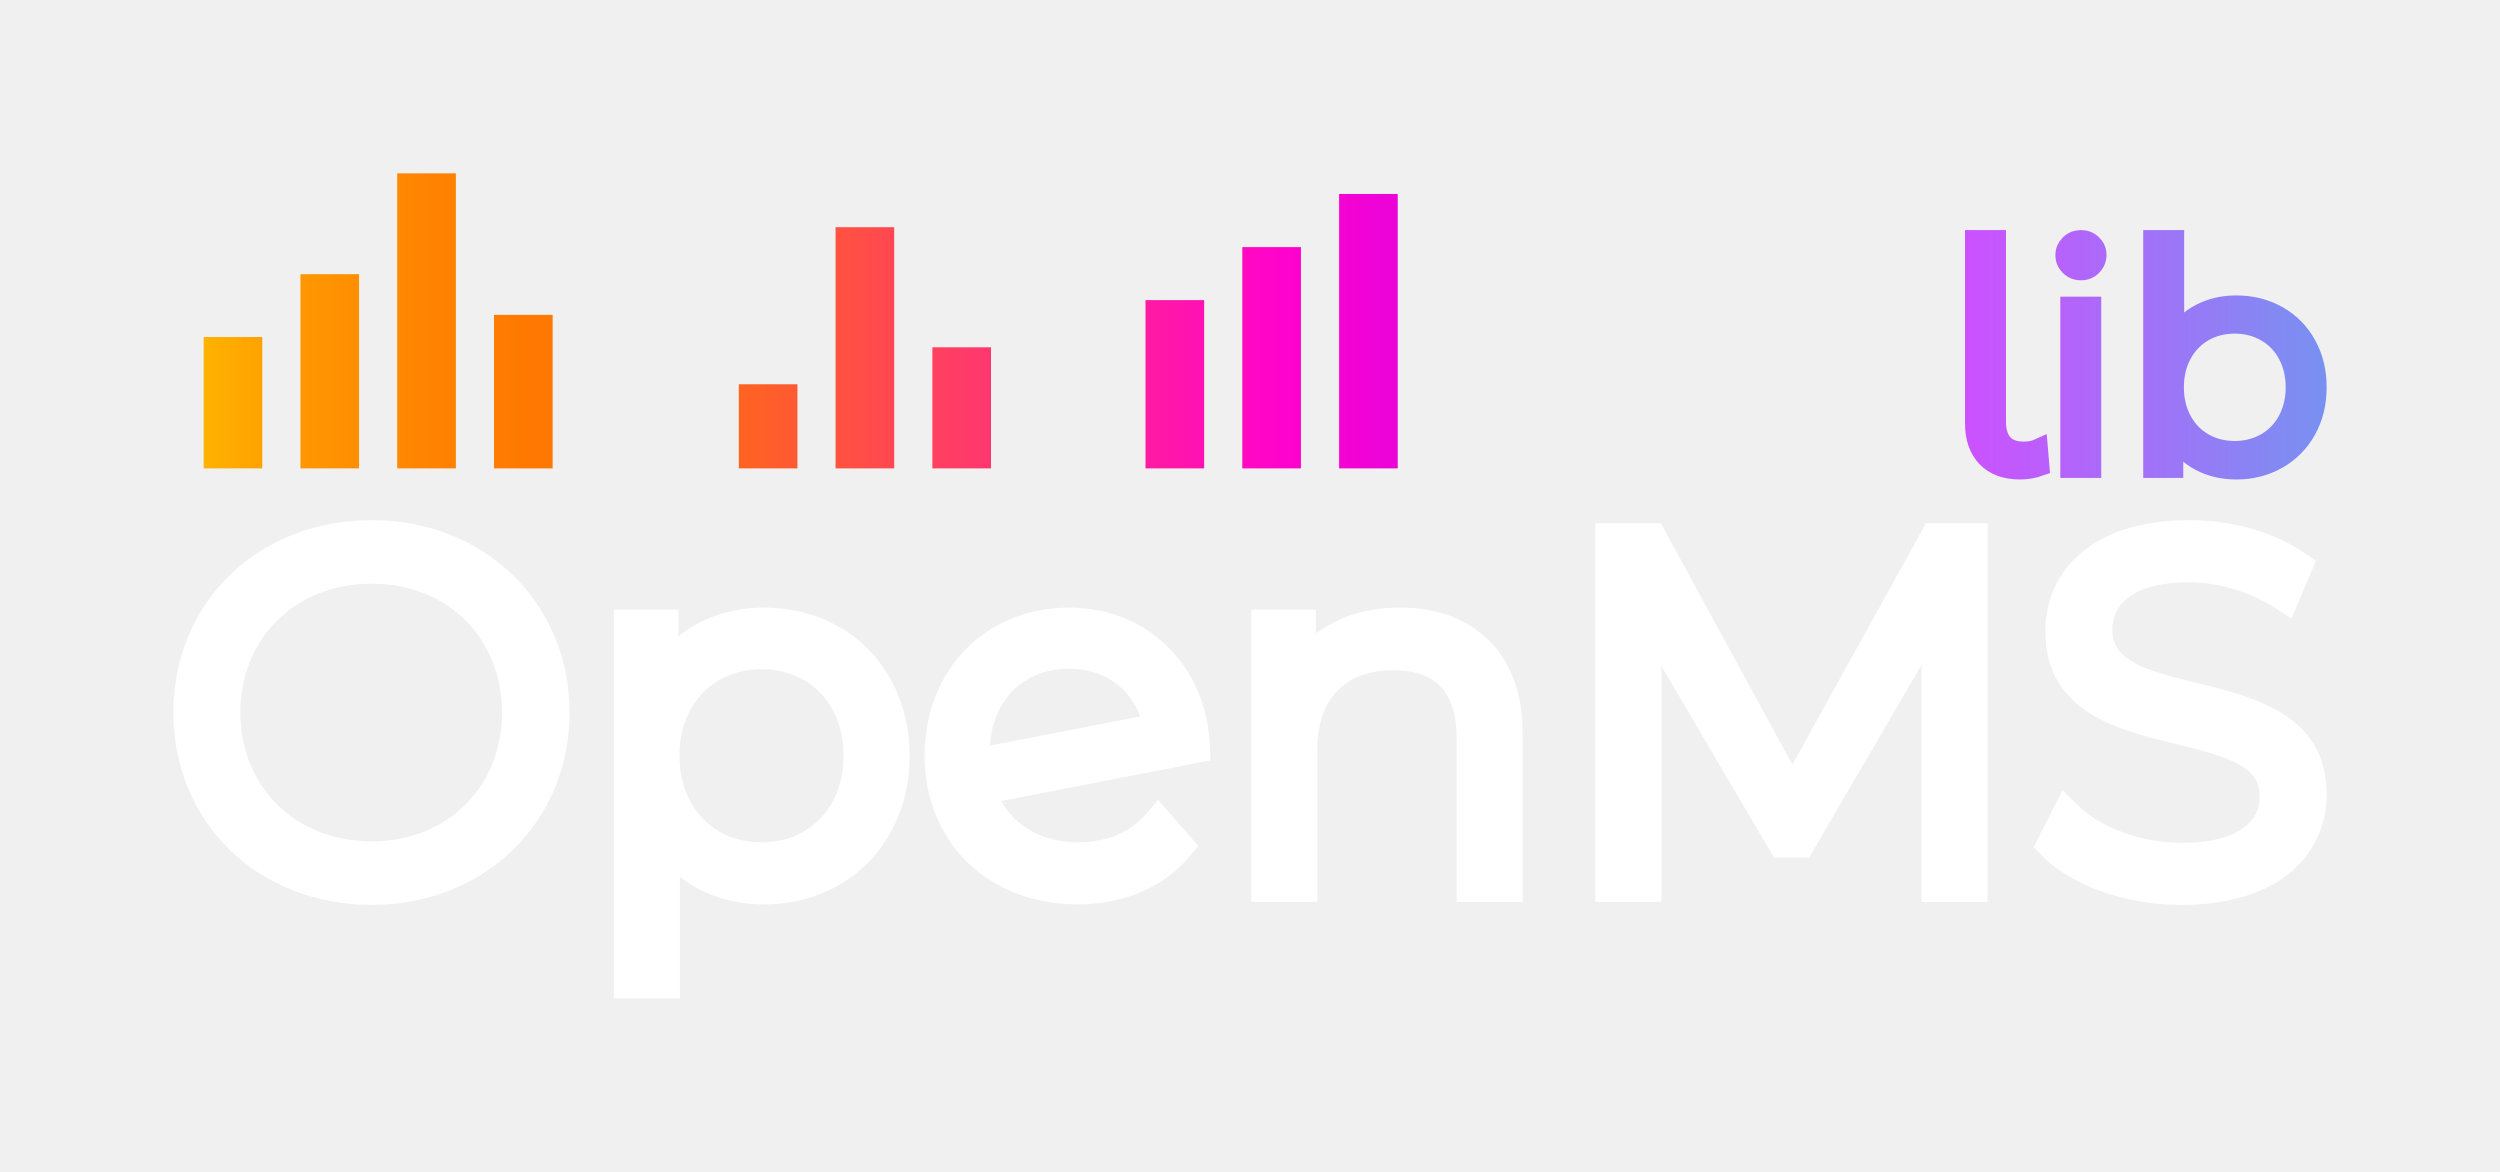
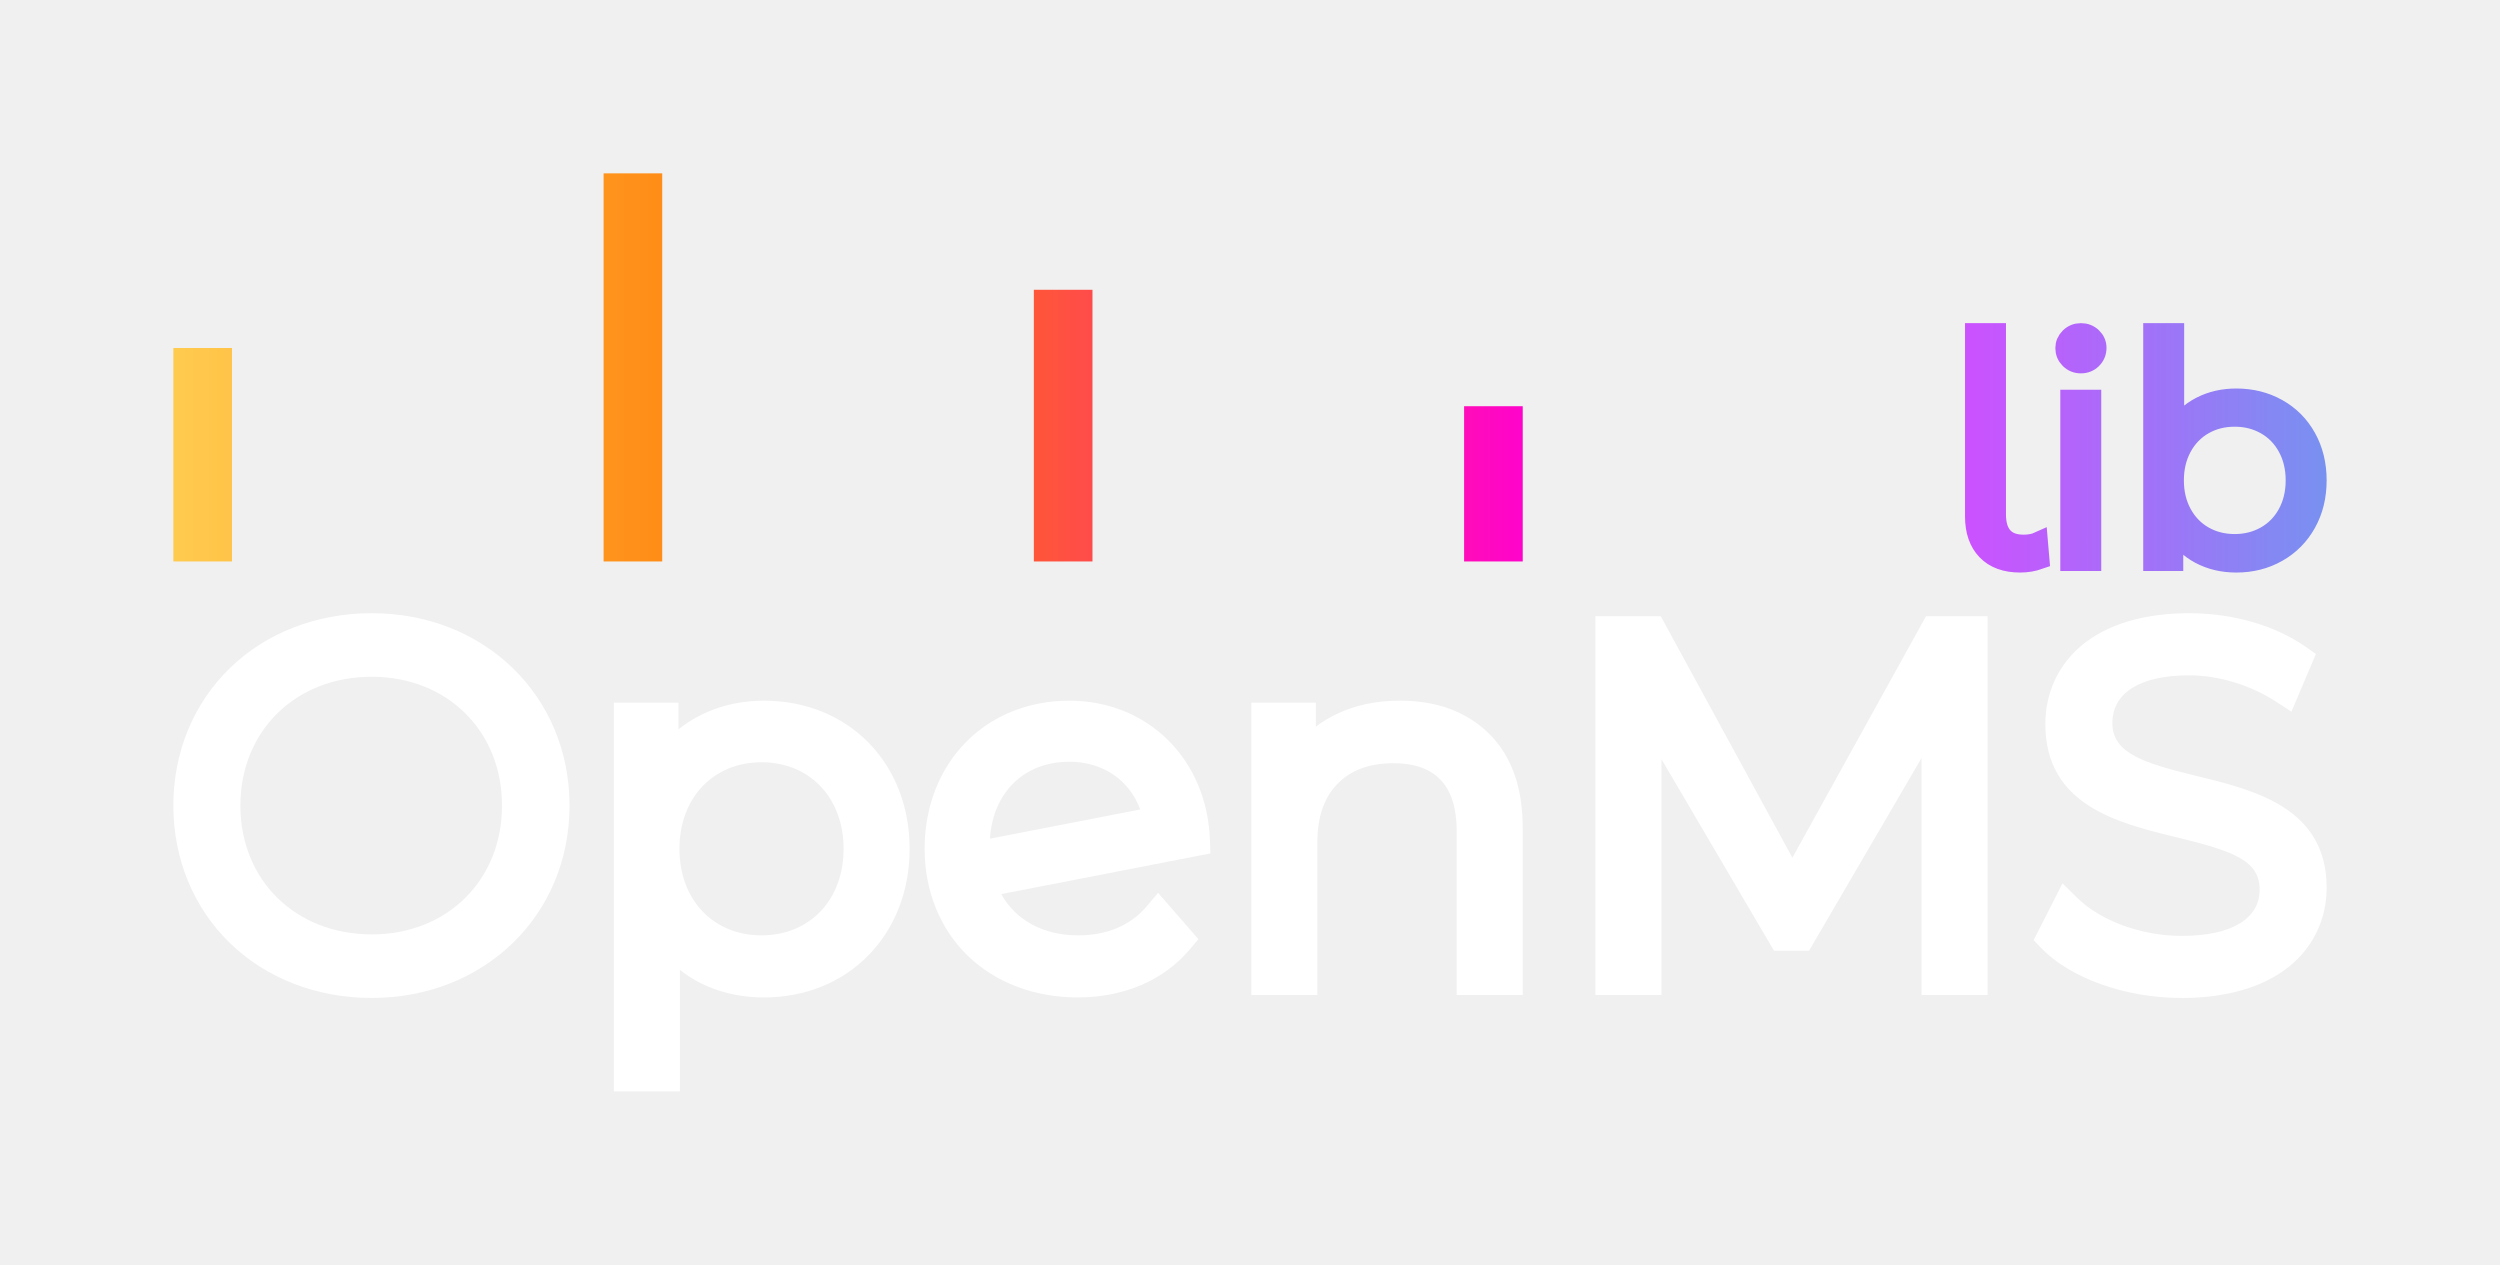
- <svg xmlns="http://www.w3.org/2000/svg" viewBox="-34.63 -66.91 966.23 452.85" role="img" aria-labelledby="title">
+ <svg xmlns="http://www.w3.org/2000/svg" viewBox="-34.63 -102.88 966.23 488.82" role="img" aria-labelledby="title">
  <defs>
-     <linearGradient id="openms-bars" x1="44.08" y1="0" x2="811.73" y2="0" gradientUnits="userSpaceOnUse">
-       <stop offset="0" stop-color="#ffb401" />
-       <stop offset="0" stop-color="#ffb201" />
-       <stop offset="0.05" stop-color="#ff9701" />
-       <stop offset="0.11" stop-color="#ff8401" />
-       <stop offset="0.16" stop-color="#ff7901" />
-       <stop offset="0.22" stop-color="#ff7501" />
-       <stop offset="0.54" stop-color="#ff03cb" />
-       <stop offset="0.77" stop-color="#b503ff" />
-       <stop offset="0.91" stop-color="#3157e9" />
+     <linearGradient id="openms-peak" x1="32.37" y1="0" x2="553.89" y2="0" gradientUnits="userSpaceOnUse">
+       <stop offset="0" stop-color="#ffcb4f" />
+       <stop offset="0.5" stop-color="#ff7501" />
+       <stop offset="1" stop-color="#ff03cb" />
    </linearGradient>
    <linearGradient id="openms-lib" x1="8.117" y1="0" x2="147.873" y2="0" gradientUnits="userSpaceOnUse">
      <stop offset="0" stop-color="#cc51ff" />
      <stop offset="1" stop-color="#7891f1" />
    </linearGradient>
  </defs>
-   <g id="spectrum_bar_01" fill="url(#openms-bars)">
-     <rect x="44.08" y="63.342" width="22.66" height="50.778" />
+   <g id="peak_bar_1" fill="url(#openms-peak)">
+     <rect x="32.37" y="31.62" width="22.66" height="82.5" />
  </g>
-   <g id="spectrum_bar_02" fill="url(#openms-bars)">
-     <rect x="81.49" y="39.059" width="22.66" height="75.061" />
+   <g id="peak_bar_2" fill="url(#openms-peak)">
+     <rect x="198.657" y="-35.88" width="22.66" height="150" />
  </g>
-   <g id="spectrum_bar_03" fill="url(#openms-bars)">
-     <rect x="118.9" y="0.09" width="22.66" height="114.03" />
+   <g id="peak_bar_3" fill="url(#openms-peak)">
+     <rect x="364.943" y="9.12" width="22.66" height="105" />
  </g>
-   <g id="spectrum_bar_04" fill="url(#openms-bars)">
-     <rect x="156.3" y="54.781" width="22.66" height="59.339" />
-   </g>
-   <g id="spectrum_bar_05" fill="url(#openms-bars)">
-     <rect x="250.91" y="81.605" width="22.66" height="32.515" />
-   </g>
-   <g id="spectrum_bar_06" fill="url(#openms-bars)">
-     <rect x="288.31" y="20.901" width="22.66" height="93.219" />
-   </g>
-   <g id="spectrum_bar_07" fill="url(#openms-bars)">
-     <rect x="325.72" y="67.318" width="22.66" height="46.802" />
-   </g>
-   <g id="spectrum_bar_08" fill="url(#openms-bars)">
-     <rect x="408.1" y="49.083" width="22.66" height="65.037" />
-   </g>
-   <g id="spectrum_bar_09" fill="url(#openms-bars)">
-     <rect x="445.51" y="28.601" width="22.66" height="85.519" />
-   </g>
-   <g id="spectrum_bar_10" fill="url(#openms-bars)">
-     <rect x="482.92" y="8.056" width="22.66" height="106.064" />
+   <g id="peak_bar_4" fill="url(#openms-peak)">
+     <rect x="531.23" y="54.12" width="22.66" height="60" />
  </g>
  <g id="letter_O" fill="#ffffff">
    <path d="m38.31,208.47c0-39.2,29.98-68.41,70.72-68.41s70.52,29.02,70.52,68.41-30.17,68.41-70.52,68.41c-40.74-.01-70.72-29.22-70.72-68.41Zm127.02,0c0-32.09-24.02-55.73-56.3-55.73s-56.69,23.64-56.69,55.73,24.21,55.73,56.69,55.73c32.28-.01,56.3-23.65,56.3-55.73Z" />
    <path d="m109.03,282.82c-21.23,0-40.68-7.53-54.77-21.19-14.11-13.68-21.89-32.56-21.89-53.16s7.77-39.49,21.89-53.17c14.09-13.66,33.54-21.18,54.77-21.18,43.59,0,76.46,31.96,76.46,74.35s-32.87,74.35-76.46,74.35Zm0-136.82c-37.54,0-64.78,26.27-64.78,62.47s27.24,62.46,64.78,62.47c17.99,0,34.42-6.31,46.26-17.76,11.81-11.43,18.32-27.31,18.32-44.71s-6.51-33.28-18.32-44.71c-11.84-11.45-28.27-17.76-46.26-17.76Zm0,124.14c-35.71,0-62.63-26.51-62.63-61.67s26.93-61.67,62.63-61.67,62.24,26.51,62.24,61.67-26.76,61.66-62.24,61.67Zm0-111.46c-29.41,0-50.75,20.94-50.75,49.79s21.34,49.79,50.75,49.79c29.18,0,50.36-20.95,50.36-49.79s-21.18-49.79-50.36-49.79Z" />
  </g>
  <g id="letter_p" fill="#ffffff">
    <path d="m310.99,225.18c0,30.75-21.52,51.5-50.35,51.5-16.14,0-29.98-6.92-38.43-19.99v56.31h-13.64v-138.36h13.07v19.99c8.26-13.45,22.29-20.76,39.01-20.76,28.82,0,50.34,20.76,50.34,51.31Zm-13.64,0c0-23.44-16.33-39.39-37.66-39.39s-37.66,15.95-37.66,39.39,16.14,39.39,37.66,39.39,37.66-15.75,37.66-39.39Z" />
    <path d="m228.15,318.94h-25.52v-150.24h24.95v10.31c8.93-7.16,20.38-11.08,33.07-11.08,32.61,0,56.28,24.08,56.28,57.25s-23.67,57.44-56.29,57.44c-12.55,0-23.68-3.7-32.49-10.64v46.96Zm-13.64-11.88h1.76v-70.5l1.7,2.63c-1.23-4.36-1.88-9.06-1.88-14.01,0-4.43.52-8.66,1.51-12.62l-1.9,3.09v-35.07h-1.19v126.48Zm35.68-37.5c3.3.78,6.8,1.17,10.45,1.17,26.15,0,44.41-18.73,44.41-45.56s-18.26-45.37-44.4-45.37c-.87,0-1.73.02-2.59.07.54-.02,1.08-.03,1.63-.03,25.26,0,43.6,19.06,43.6,45.33s-18.34,45.33-43.6,45.33c-3.29,0-6.47-.32-9.5-.95Zm9.5-77.83c-18.68,0-31.72,13.75-31.72,33.45s13.04,33.45,31.72,33.45,31.72-13.75,31.72-33.45-13.04-33.45-31.72-33.45Z" />
  </g>
  <g id="letter_e" fill="#ffffff">
    <path d="m413.03,251.32l7.69,8.84c-9.03,10.76-22.87,16.52-38.82,16.52-31.51,0-53.23-21.52-53.23-51.5s20.95-51.31,49.97-51.31c27.09,0,47.46,19.79,48.42,48.23l-83.01,16.14c5,16.34,19.22,26.33,38.05,26.33,12.48,0,23.44-4.41,30.93-13.25Zm-71.1-27.1c0,1.54,0,2.88.19,4.23l71.29-13.84c-2.88-16.53-16.14-29.02-34.78-29.02-21.52.01-36.7,15.76-36.7,38.63Z" />
    <path d="m381.9,282.62c-16.74,0-31.86-5.75-42.58-16.19-10.7-10.43-16.59-25.07-16.59-41.25,0-33.17,23.51-57.25,55.91-57.25,30.44,0,53.3,22.7,54.36,53.97l.17,5.06-80.83,15.72c5.58,10.1,16.29,15.95,29.76,15.95,11.09,0,20.22-3.86,26.4-11.15l4.47-5.28,15.56,17.89-3.26,3.89c-10.09,12.02-25.49,18.64-43.37,18.64Zm-16.99-100.9c-18.36,5.39-30.3,21.77-30.3,43.46,0,26.82,19.45,45.56,47.29,45.56,11.65,0,21.89-3.39,29.49-9.67-7.89,6.13-18.02,9.44-29.29,9.44-21.21,0-37.97-11.7-43.73-30.53l-1.93-6.31.41-.08-.61-4.31c-.25-1.76-.25-3.36-.25-5.06,0-12.57,4.23-23.93,11.92-31.99,4.66-4.88,10.47-8.45,17-10.51Zm13.72,9.81c-17.45,0-29.47,11.83-30.66,29.73l58.09-11.28c-4.18-11.38-14.43-18.46-27.42-18.46Zm17.76-8.17c11.89,5.37,20.43,16.21,22.87,30.23l.67,3.84.79-.15c-2.04-15.91-11.12-28.19-24.33-33.92Z" />
  </g>
  <g id="letter_n_short" fill="#ffffff" stroke="#ffffff">
    <path d="M547.95 217.11V275.73H534.31V218.45Q534.31 202.69 526.43 194.43Q518.55 186.16 503.94 186.16Q487.60 186.16 478.09 195.87Q468.58 205.58 468.58 222.68V275.73H454.93V174.63H468.00V193.28Q473.57 184.05 483.47 178.96Q493.37 173.86 506.44 173.86Q525.47 173.86 536.71 184.92Q547.95 195.97 547.95 217.11Z" stroke-width="11.88" stroke-linejoin="miter" />
  </g>
  <g id="letter_M" fill="#ffffff" transform="translate(53.60 -187.20)">
    <path d="m674.02,328.42v134.51h-13.64v-107.61l-52.84,90.51h-6.73l-52.84-89.94v107.04h-13.64v-134.51h15.79l54.35,99.74,55.19-99.74h14.36Z" />
    <path d="m679.96,468.87h-25.52v-91.59l-43.49,74.49h-13.54l-43.5-74.04v91.14h-25.52v-146.39h25.25l50.87,93.34,51.65-93.34h23.8v146.39Zm-13.64-11.88h1.76v-122.63h-1.76v122.63Zm-126.05,0h1.76v-122.63h-1.76v122.63Zm1.94-122.63l60.44,102.88-56.06-102.88h-4.38Zm120.95,0l-46.79,84.56,49.37-84.56h-2.58Z" />
  </g>
  <g id="letter_S" fill="#ffffff" transform="translate(53.60 -187.20)">
    <path d="m704.96,446.6l5.57-10.95c9.61,9.42,26.71,16.33,44.39,16.33,25.17,0,36.12-10.57,36.12-23.83,0-36.9-82.82-14.22-82.82-63.99,0-19.79,15.37-36.9,49.58-36.9,15.18,0,30.94,4.42,41.7,11.92l-4.81,11.34c-11.53-7.5-24.98-11.14-36.9-11.14-24.6,0-35.55,10.95-35.55,24.41,0,36.9,82.82,14.6,82.82,63.6,0,19.79-15.76,36.7-50.15,36.7-20.17,0-39.96-7.12-49.95-17.49Z" />
    <path d="m754.91,470.03c-21.64,0-42.93-7.58-54.23-19.31l-2.93-3.04,11.16-21.94,5.78,5.67c9.07,8.89,24.86,14.63,40.23,14.63,19.18,0,30.18-6.52,30.18-17.89s-10.33-14.92-32.25-20.26c-22.53-5.49-50.57-12.32-50.57-43.73,0-12.07,5.01-22.88,14.1-30.44,9.76-8.11,24.08-12.4,41.42-12.4s33.43,4.85,45.1,12.99l3.95,2.76-9.46,22.3-5.94-3.86c-9.94-6.47-22.21-10.18-33.66-10.18-18.82,0-29.61,6.73-29.61,18.47s12.35,15.49,32.49,20.41c22.42,5.47,50.33,12.29,50.33,43.19,0,12.05-5.1,22.84-14.37,30.38-9.86,8.02-24.29,12.26-41.72,12.26Zm-42.61-24.77c9.73,7.81,26.2,12.88,42.61,12.88,27.27,0,44.21-11.79,44.21-30.76,0-20.07-16.34-25.56-41.27-31.65-19.48-4.75-41.55-10.14-41.55-31.95,0-14.67,10.9-30.35,41.49-30.35,11.42,0,23.5,3.07,34.06,8.56l.2-.46c-9.41-5.21-22.08-8.34-34.25-8.34-27.33,0-43.64,11.57-43.64,30.96,0,20.54,16.43,26.08,41.5,32.19,19.37,4.72,41.32,10.06,41.32,31.8,0,8.77-3.93,16.47-11.06,21.68-7.34,5.37-17.77,8.09-31,8.09-15.32,0-31.15-4.95-42.46-12.97l-.16.31Z" />
  </g>
  <g id="text_lib" fill="url(#openms-lib)" stroke="url(#openms-lib)" transform="translate(716.72 0.00)">
    <path d="M11.80 96.72V25.70H20.26V96.01Q20.26 101.61 22.88 104.53Q25.50 107.45 30.74 107.45Q34.08 107.45 36.46 106.37L37.06 113.41Q33.37 114.72 29.43 114.72Q20.97 114.72 16.39 109.95Q11.80 105.18 11.80 96.72Z M48.62 51.44H57.08V114.12H48.62ZM46.71 31.66Q46.71 29.28 48.50 27.49Q50.29 25.70 52.91 25.70Q55.53 25.70 57.32 27.43Q59.11 29.16 59.11 31.54Q59.11 34.16 57.32 35.95Q55.53 37.74 52.91 37.74Q50.29 37.74 48.50 35.95Q46.71 34.16 46.71 31.66Z M144.19 82.78Q144.19 92.07 140.14 99.34Q136.09 106.61 128.94 110.66Q121.79 114.72 112.97 114.72Q105.10 114.72 98.85 111.38Q92.59 108.04 88.78 101.73V114.12H80.67V25.70H89.13V63.36Q93.07 57.28 99.20 54.12Q105.34 50.96 112.97 50.96Q121.79 50.96 128.94 54.96Q136.09 58.95 140.14 66.22Q144.19 73.49 144.19 82.78ZM135.73 82.78Q135.73 75.63 132.69 70.03Q129.65 64.43 124.29 61.39Q118.93 58.35 112.37 58.35Q105.70 58.35 100.40 61.39Q95.09 64.43 92.05 70.03Q89.02 75.63 89.02 82.78Q89.02 89.93 92.05 95.53Q95.09 101.13 100.40 104.17Q105.70 107.21 112.37 107.21Q118.93 107.21 124.29 104.17Q129.65 101.13 132.69 95.53Q135.73 89.93 135.73 82.78Z" stroke-width="7.37" stroke-linejoin="miter" />
  </g>
</svg>
